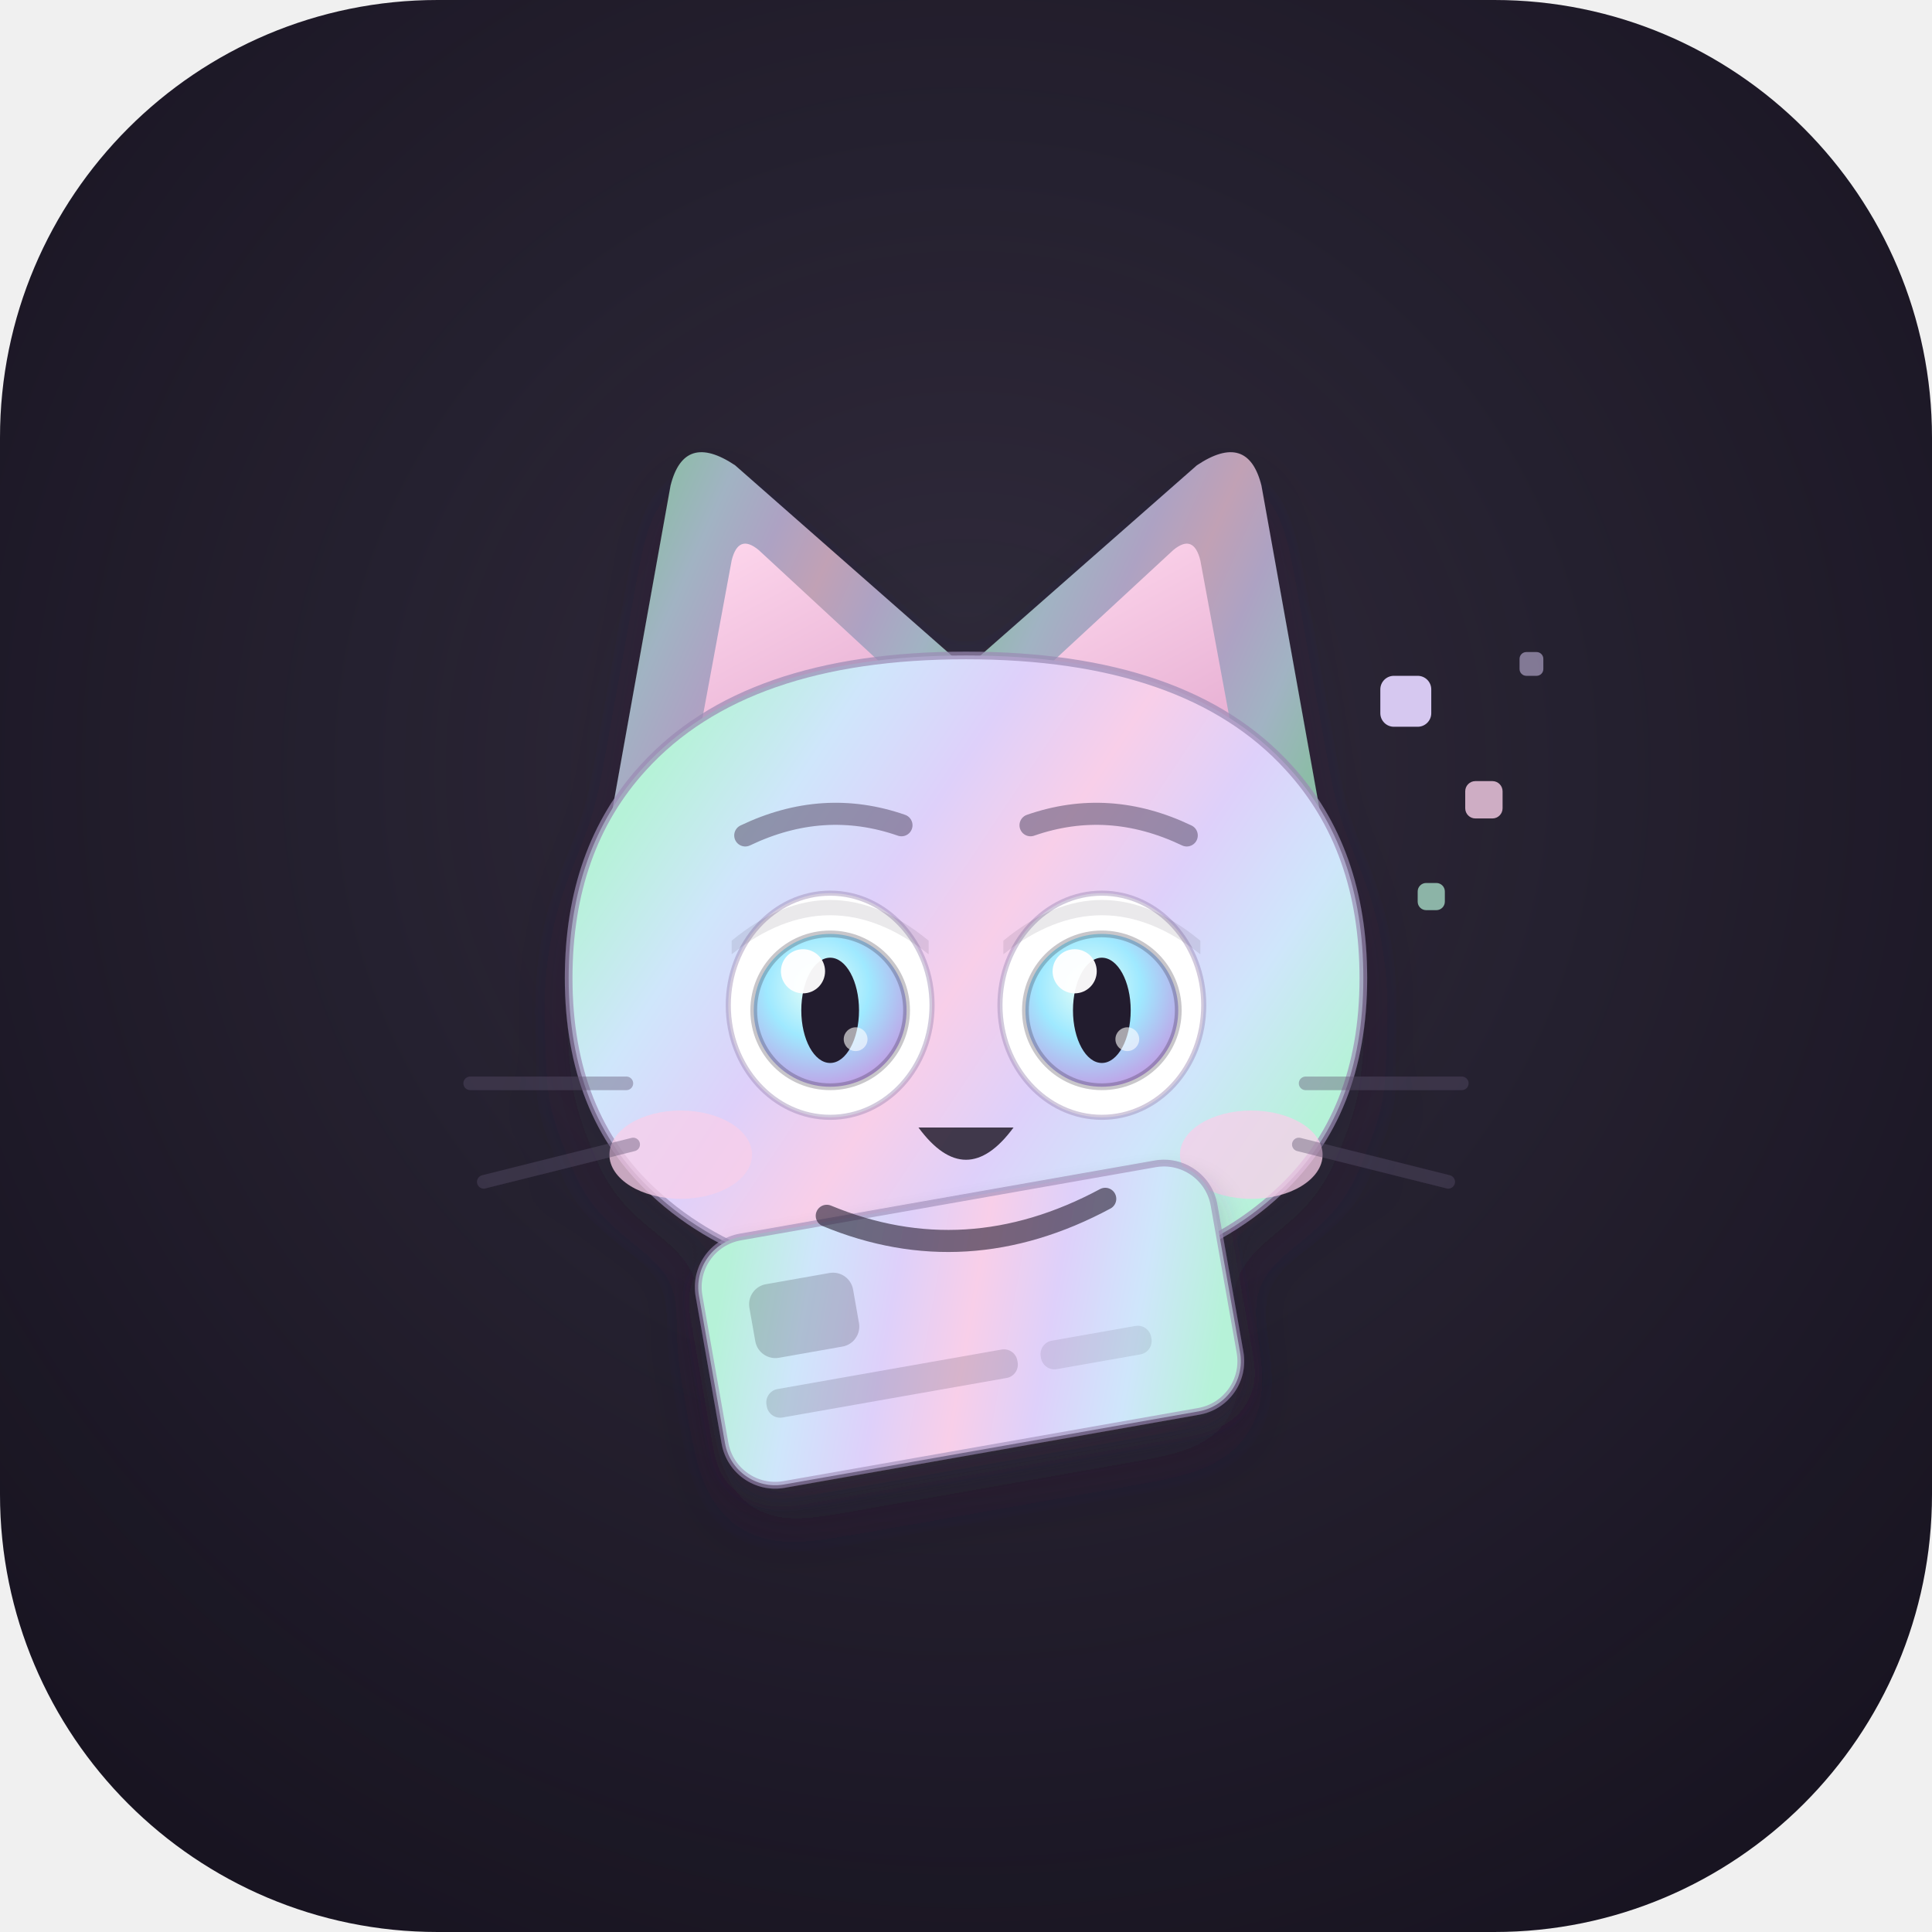
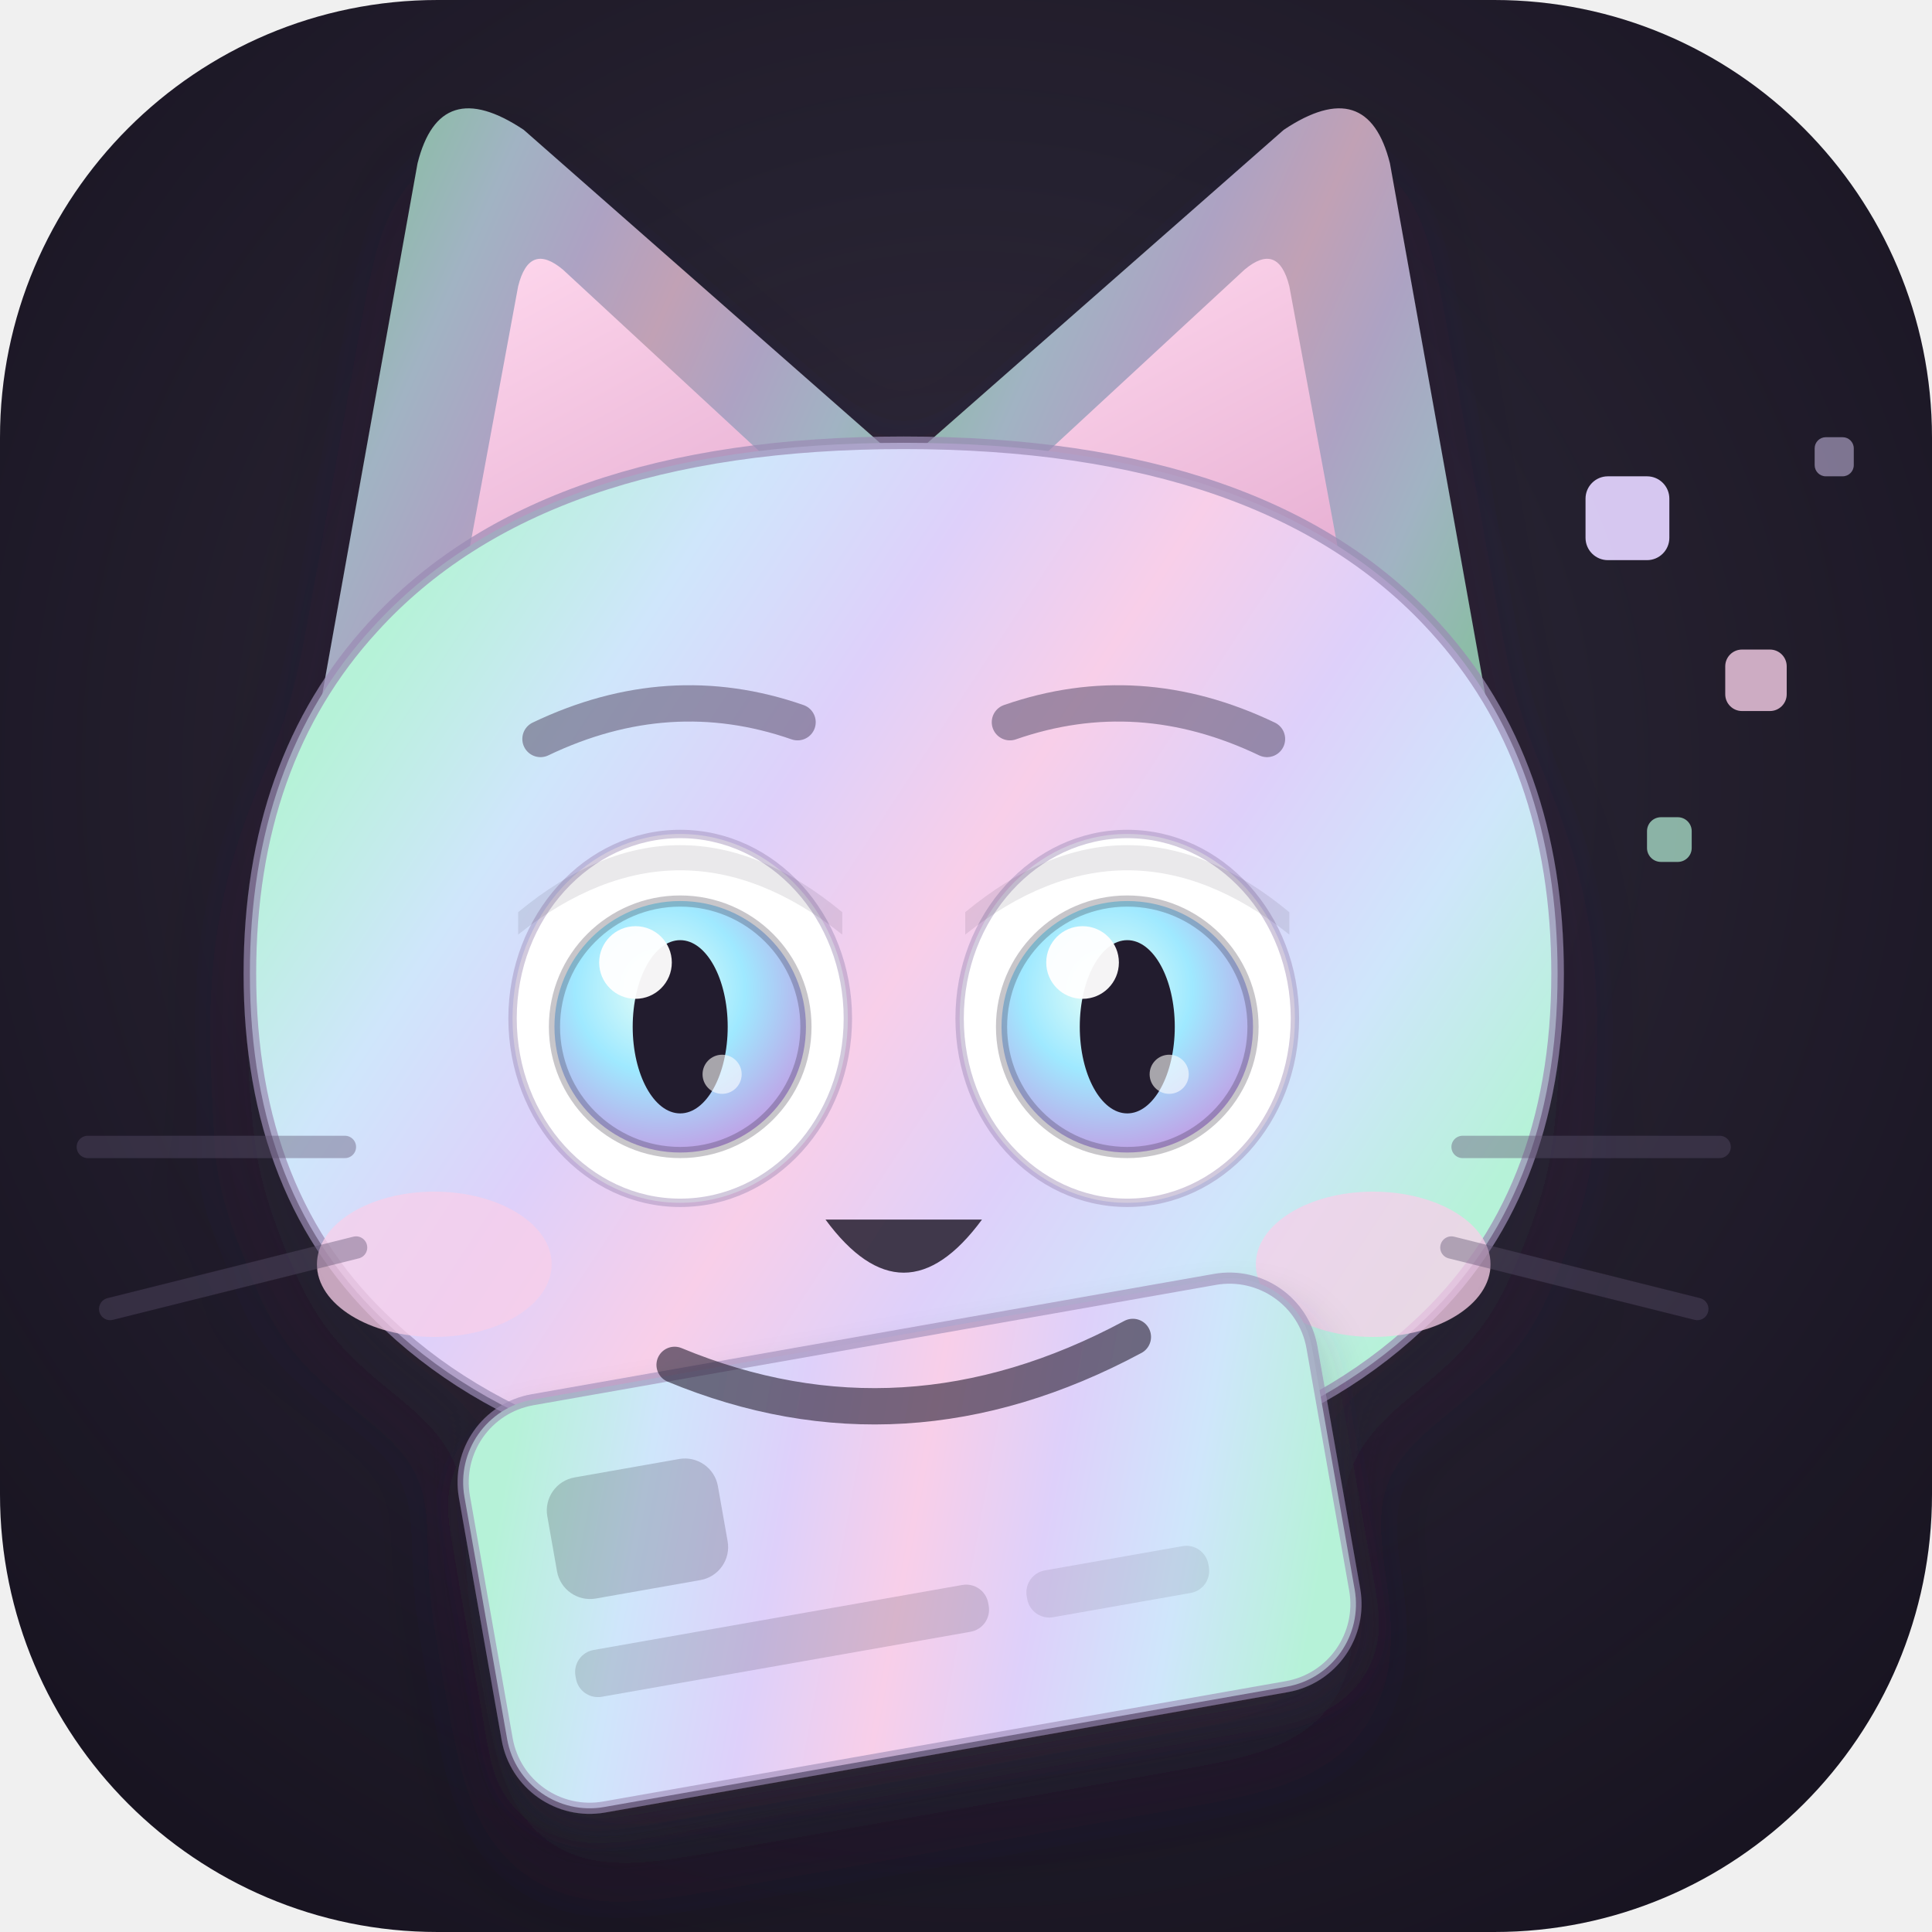
<svg xmlns="http://www.w3.org/2000/svg" viewBox="0 0 1024 1024" width="1024" height="1024">
  <defs>
    <linearGradient id="coat" x1="0.059" y1="0.265" x2="0.941" y2="0.735">
      <stop offset="0%" stop-color="#b6f2d8" />
      <stop offset="17%" stop-color="#cfe6fb" />
      <stop offset="34%" stop-color="#ded0fa" />
      <stop offset="50%" stop-color="#f8cfe9" />
      <stop offset="66%" stop-color="#ded0fa" />
      <stop offset="83%" stop-color="#cfe6fb" />
      <stop offset="100%" stop-color="#b6f2d8" />
    </linearGradient>
    <linearGradient id="coatDeep" x1="0.059" y1="0.265" x2="0.941" y2="0.735">
      <stop offset="0%" stop-color="#8dbca8" />
      <stop offset="17%" stop-color="#a1b3c3" />
      <stop offset="34%" stop-color="#ada2c3" />
      <stop offset="50%" stop-color="#c1a1b5" />
      <stop offset="66%" stop-color="#ada2c3" />
      <stop offset="83%" stop-color="#a1b3c3" />
      <stop offset="100%" stop-color="#8dbca8" />
    </linearGradient>
    <linearGradient id="card" x1="0.008" y1="0.413" x2="0.992" y2="0.587">
      <stop offset="0%" stop-color="#b6f2d8" />
      <stop offset="17%" stop-color="#cfe6fb" />
      <stop offset="34%" stop-color="#ded0fa" />
      <stop offset="50%" stop-color="#f8cfe9" />
      <stop offset="66%" stop-color="#ded0fa" />
      <stop offset="83%" stop-color="#cfe6fb" />
      <stop offset="100%" stop-color="#b6f2d8" />
    </linearGradient>
    <linearGradient id="iris" x1="0.000" y1="0.500" x2="1.000" y2="0.500">
      <stop offset="0%" stop-color="#b6f2d8" />
      <stop offset="17%" stop-color="#cfe6fb" />
      <stop offset="34%" stop-color="#ded0fa" />
      <stop offset="50%" stop-color="#f8cfe9" />
      <stop offset="66%" stop-color="#ded0fa" />
      <stop offset="83%" stop-color="#cfe6fb" />
      <stop offset="100%" stop-color="#b6f2d8" />
    </linearGradient>
    <radialGradient id="irisR" cx="0.42" cy="0.35" r="0.75">
      <stop offset="0" stop-color="#eafff6" />
      <stop offset="0.45" stop-color="#9fe9ff" />
      <stop offset="1" stop-color="#c88fe0" />
    </radialGradient>
    <linearGradient id="innerEar" x1="0" y1="0" x2="0.4" y2="1">
      <stop offset="0" stop-color="#ffd9ee" />
      <stop offset="1" stop-color="#e3a9cf" />
    </linearGradient>
    <filter id="soft" x="-40%" y="-40%" width="180%" height="190%">
      <feDropShadow dx="0" dy="20" stdDeviation="20" flood-color="#3B2F4A" flood-opacity="0.20" />
    </filter>
    <filter id="softS" x="-60%" y="-60%" width="220%" height="220%">
      <feDropShadow dx="0" dy="8" stdDeviation="8" flood-color="#3B2F4A" flood-opacity="0.24" />
    </filter>
    <radialGradient id="tileGlow" cx="0.5" cy="0.4" r="0.7">
      <stop offset="0" stop-color="#ded0fa" stop-opacity="0.13" />
      <stop offset="1" stop-color="#ded0fa" stop-opacity="0" />
    </radialGradient>
  </defs>
  <rect width="1024" height="1024" rx="232" fill="#171320" />
  <rect width="1024" height="1024" rx="232" fill="url(#tileGlow)" />
-   <g transform="translate(512,522) scale(0.90) translate(-512,-512)">
+   <g transform="translate(479,522) scale(1.481) translate(-512,-512)">
    <g filter="url(#soft)">
      <path d="M296 452 L338 218 Q346 186 376 206 L508 322 Z" fill="url(#coatDeep)" />
      <path d="M728 452 L686 218 Q678 186 648 206 L516 322 Z" fill="url(#coatDeep)" />
      <path d="M344 424 L374 262 Q378 246 390 256 L470 330 Z" fill="url(#innerEar)" />
      <path d="M680 424 L650 262 Q646 246 634 256 L554 330 Z" fill="url(#innerEar)" />
      <path d="M512 318 q130 0 190 66 q44 48 44 124 q0 80 -50 126            q-62 58 -184 58 q-122 0 -184 -58 q-50 -46 -50 -126            q0 -76 44 -124 q60 -66 190 -66 Z" fill="url(#coat)" stroke="#9B8BB4" stroke-width="4.5" stroke-opacity="0.7" />
      <path d="M382 424 q46 -22 92 -6" stroke="#5A4E6B" stroke-width="13" stroke-linecap="round" fill="none" opacity="0.55" />
      <path d="M642 424 q-46 -22 -92 -6" stroke="#5A4E6B" stroke-width="13" stroke-linecap="round" fill="none" opacity="0.55" />
      <ellipse cx="432" cy="524" rx="60" ry="66" fill="#ffffff" />
      <ellipse cx="432" cy="524" rx="60" ry="66" fill="none" stroke="#9B8BB4" stroke-width="3" stroke-opacity="0.45" />
      <circle cx="432" cy="527" r="45" fill="url(#irisR)" />
      <circle cx="432" cy="527" r="45" fill="none" stroke="#241D2E" stroke-width="4" stroke-opacity="0.25" />
      <ellipse cx="432" cy="527" rx="17" ry="31" fill="#241D2E" />
      <circle cx="416" cy="504" r="13" fill="#ffffff" opacity="0.95" />
      <circle cx="447" cy="544" r="7" fill="#ffffff" opacity="0.6" />
      <path d="M374 494 q58 -46 116 0 v-8 q-58 -48 -116 0 Z" fill="#241D2E" opacity="0.10" />
      <ellipse cx="592" cy="524" rx="60" ry="66" fill="#ffffff" />
      <ellipse cx="592" cy="524" rx="60" ry="66" fill="none" stroke="#9B8BB4" stroke-width="3" stroke-opacity="0.45" />
      <circle cx="592" cy="527" r="45" fill="url(#irisR)" />
      <circle cx="592" cy="527" r="45" fill="none" stroke="#241D2E" stroke-width="4" stroke-opacity="0.25" />
      <ellipse cx="592" cy="527" rx="17" ry="31" fill="#241D2E" />
      <circle cx="576" cy="504" r="13" fill="#ffffff" opacity="0.95" />
      <circle cx="607" cy="544" r="7" fill="#ffffff" opacity="0.6" />
      <path d="M534 494 q58 -46 116 0 v-8 q-58 -48 -116 0 Z" fill="#241D2E" opacity="0.10" />
      <ellipse cx="344" cy="612" rx="42" ry="26" fill="#f8cfe9" opacity="0.75" />
      <ellipse cx="680" cy="612" rx="42" ry="26" fill="#f8cfe9" opacity="0.75" />
      <path d="M484 596 L540 596 Q512 634 484 596 Z" fill="#241D2E" opacity="0.85" />
      <g stroke="#5A4E6B" stroke-width="8" stroke-linecap="round" opacity="0.40" fill="none">
        <path d="M312 570 h-92" />
        <path d="M316 606 l-88 22" />
        <path d="M712 570 h92" />
        <path d="M708 606 l88 22" />
      </g>
      <g transform="rotate(-10 512 700)" filter="url(#softS)">
        <rect x="358" y="638" width="308" height="148" rx="30" fill="url(#card)" stroke="#9B8BB4" stroke-width="4" stroke-opacity="0.6" />
        <rect x="386" y="668" width="62" height="44" rx="12" fill="#241D2E" opacity="0.20" />
        <rect x="386" y="730" width="150" height="17" rx="8" fill="#241D2E" opacity="0.16" />
        <rect x="550" y="730" width="66" height="17" rx="8" fill="#241D2E" opacity="0.10" />
      </g>
      <path d="M430 648 q82 34 164 -10" stroke="#241D2E" stroke-width="13" stroke-linecap="round" fill="none" opacity="0.6" />
    </g>
    <rect x="756" y="330" width="30" height="30" rx="8" fill="#ded0fa" opacity="0.95" />
    <rect x="806" y="392" width="22" height="22" rx="6" fill="#f8cfe9" opacity="0.8" />
    <rect x="778" y="452" width="16" height="16" rx="5" fill="#b6f2d8" opacity="0.7" />
    <rect x="838" y="316" width="14" height="14" rx="4" fill="#ded0fa" opacity="0.5" />
  </g>
</svg>
